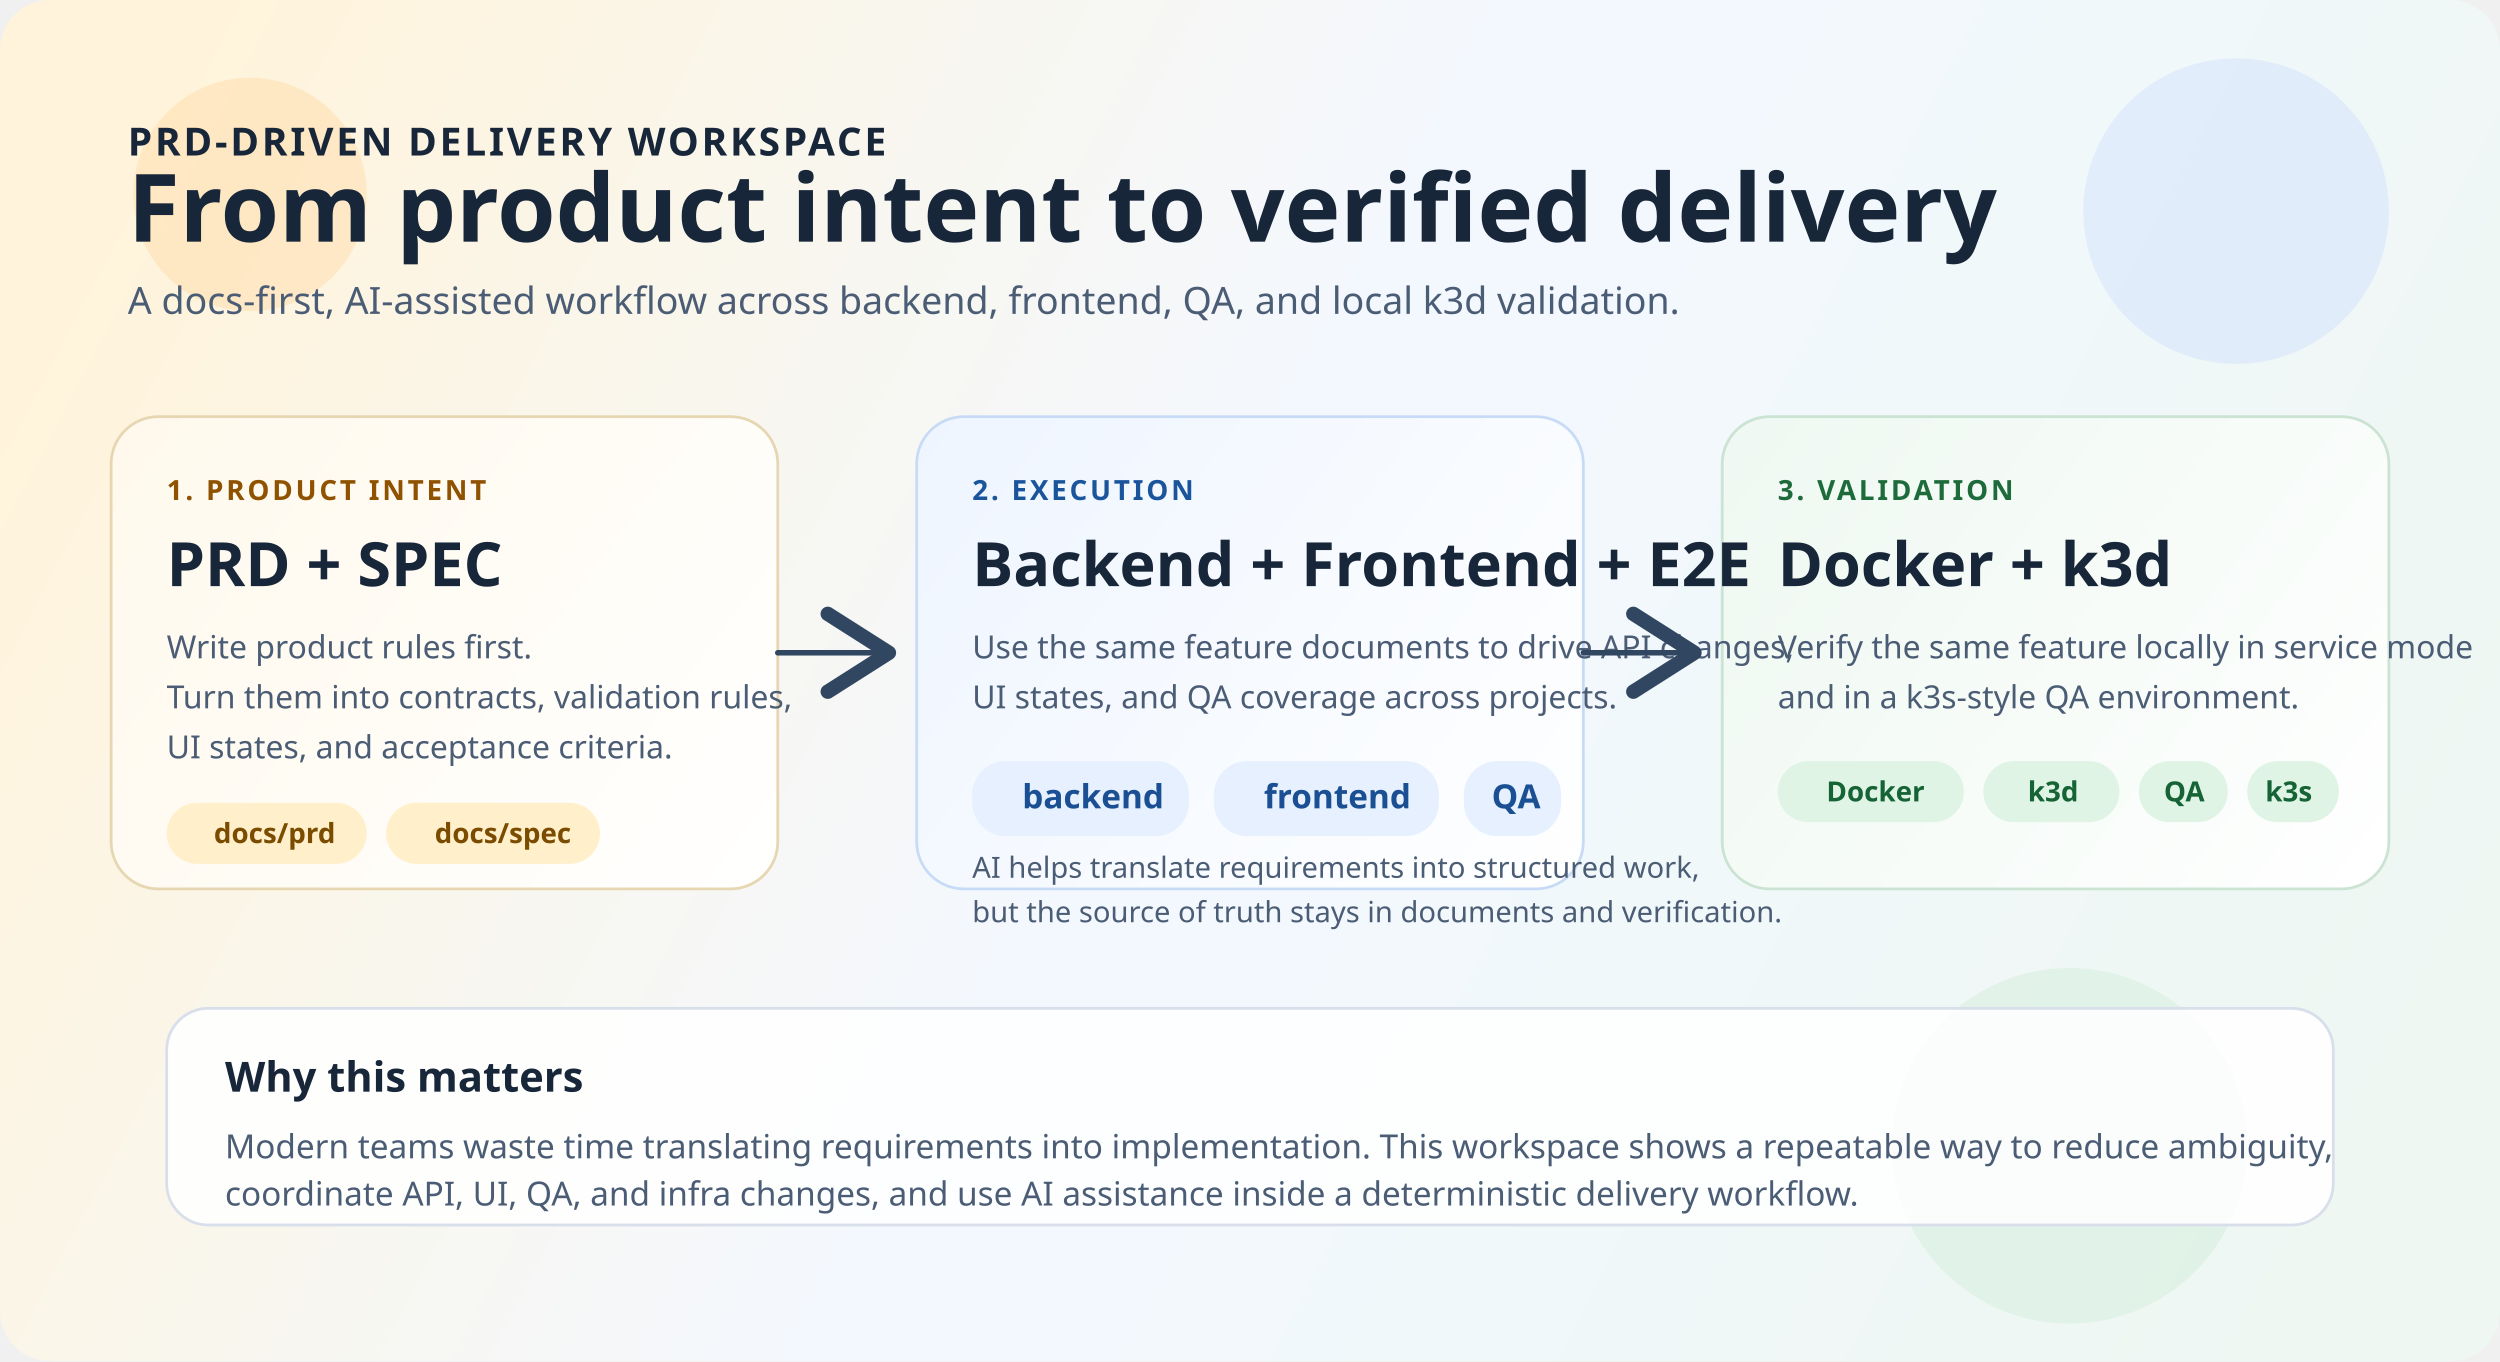
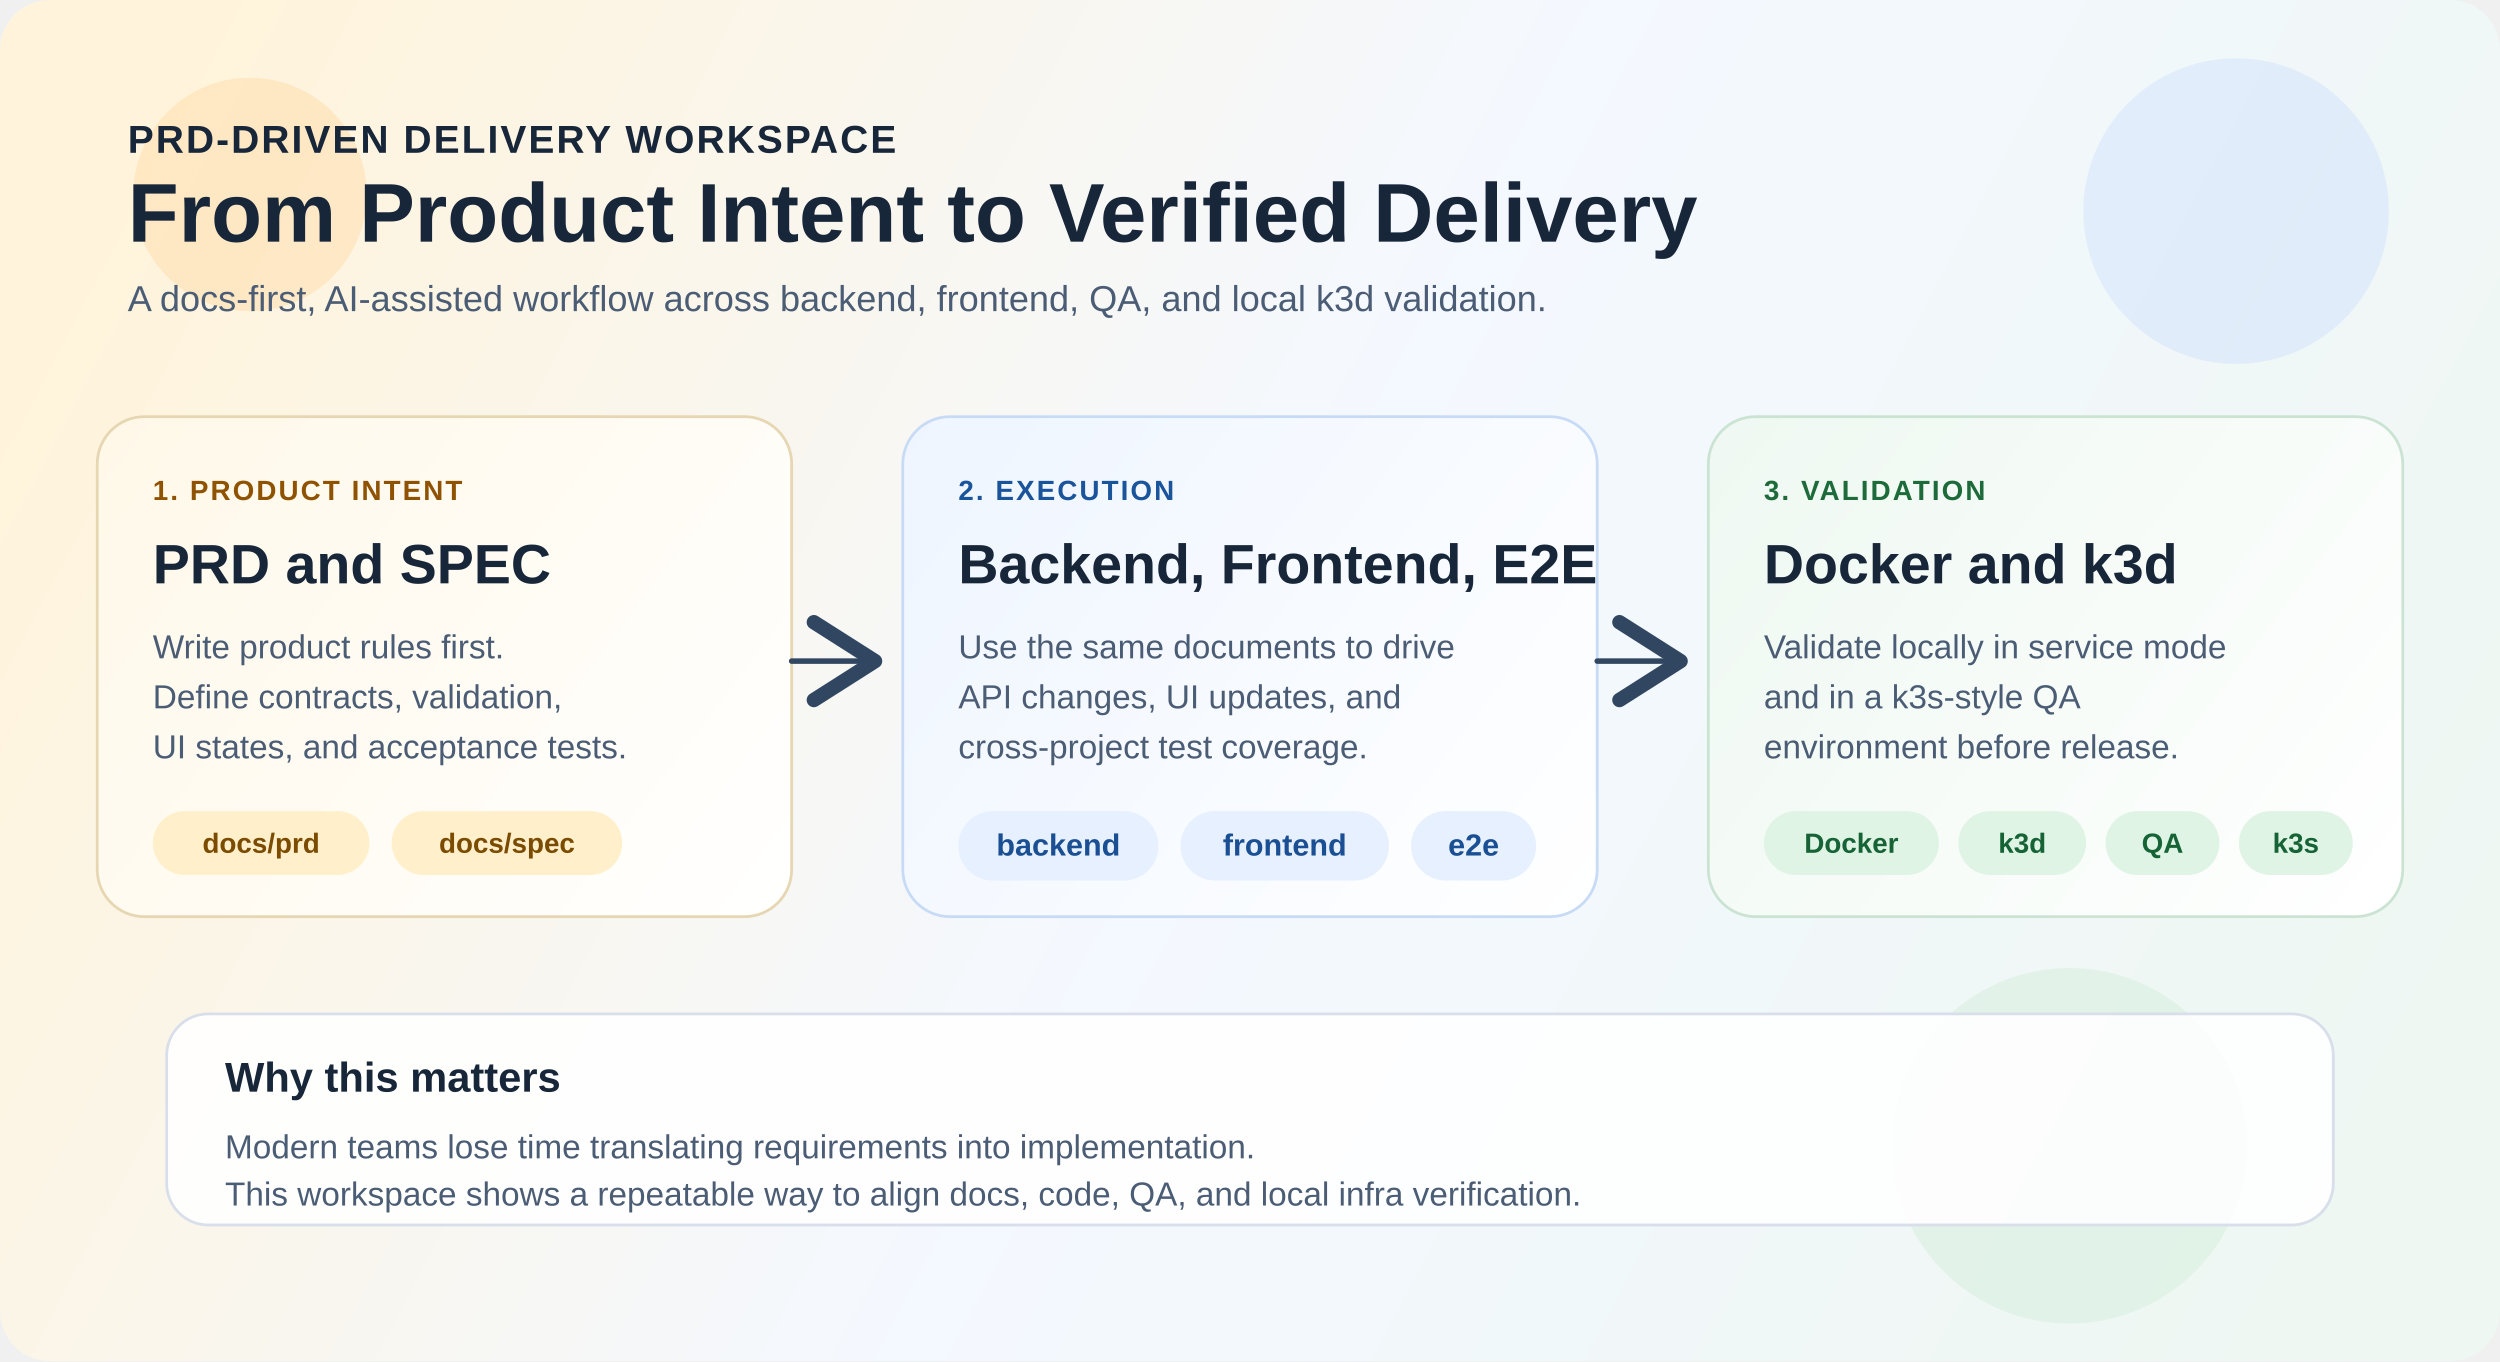
<svg xmlns="http://www.w3.org/2000/svg" width="1800" height="980" viewBox="0 0 1800 980" fill="none">
  <defs>
    <linearGradient id="bg" x1="120" y1="80" x2="1680" y2="900" gradientUnits="userSpaceOnUse">
      <stop stop-color="#FFF4DB" />
-       <stop offset="0.48" stop-color="#F3F8FF" />
+       <stop offset="0.5" stop-color="#F4F8FF" />
      <stop offset="1" stop-color="#EEF7F2" />
    </linearGradient>
-     <linearGradient id="docsCard" x1="80" y1="290" x2="560" y2="650" gradientUnits="userSpaceOnUse">
-       <stop stop-color="#FFF9EC" />
+     <linearGradient id="docsCard" x1="70" y1="280" x2="570" y2="660" gradientUnits="userSpaceOnUse">
+       <stop stop-color="#FFF8E8" />
      <stop offset="1" stop-color="#FFFFFF" />
    </linearGradient>
-     <linearGradient id="execCard" x1="660" y1="290" x2="1140" y2="650" gradientUnits="userSpaceOnUse">
+     <linearGradient id="execCard" x1="650" y1="280" x2="1150" y2="660" gradientUnits="userSpaceOnUse">
      <stop stop-color="#EEF5FF" />
      <stop offset="1" stop-color="#FFFFFF" />
    </linearGradient>
-     <linearGradient id="verifyCard" x1="1240" y1="290" x2="1720" y2="650" gradientUnits="userSpaceOnUse">
+     <linearGradient id="verifyCard" x1="1230" y1="280" x2="1730" y2="660" gradientUnits="userSpaceOnUse">
      <stop stop-color="#EEF8F1" />
      <stop offset="1" stop-color="#FFFFFF" />
    </linearGradient>
    <marker id="arrow" markerWidth="18" markerHeight="18" refX="13" refY="9" orient="auto">
      <path d="M2 2L13 9L2 16" stroke="#314761" stroke-width="2.6" stroke-linecap="round" stroke-linejoin="round" />
    </marker>
  </defs>
  <rect width="1800" height="980" rx="36" fill="url(#bg)" />
  <circle cx="180" cy="140" r="84" fill="#FFD7A1" fill-opacity="0.42" />
  <circle cx="1610" cy="152" r="110" fill="#B7D0FF" fill-opacity="0.28" />
  <circle cx="1490" cy="825" r="128" fill="#B6E4C1" fill-opacity="0.24" />
-   <text x="92" y="112" fill="#18263A" font-family="Pretendard, Segoe UI, sans-serif" font-size="28" font-weight="700" letter-spacing="2">PRD-DRIVEN DELIVERY WORKSPACE</text>
-   <text x="92" y="174" fill="#18263A" font-family="Pretendard, Segoe UI, sans-serif" font-size="68" font-weight="800">From product intent to verified delivery</text>
-   <text x="92" y="226" fill="#4B5C75" font-family="Pretendard, Segoe UI, sans-serif" font-size="27">A docs-first, AI-assisted workflow across backend, frontend, QA, and local k3d validation.</text>
-   <rect x="80" y="300" width="480" height="340" rx="34" fill="url(#docsCard)" stroke="#E6D6B2" stroke-width="2" />
-   <rect x="660" y="300" width="480" height="340" rx="34" fill="url(#execCard)" stroke="#C8DBF6" stroke-width="2" />
-   <rect x="1240" y="300" width="480" height="340" rx="34" fill="url(#verifyCard)" stroke="#CBE3D3" stroke-width="2" />
-   <text x="120" y="360" fill="#8F5200" font-family="Pretendard, Segoe UI, sans-serif" font-size="20" font-weight="700" letter-spacing="2">1. PRODUCT INTENT</text>
-   <text x="120" y="422" fill="#18263A" font-family="Pretendard, Segoe UI, sans-serif" font-size="44" font-weight="800">PRD + SPEC</text>
-   <text x="120" y="474" fill="#4B5C75" font-family="Pretendard, Segoe UI, sans-serif" font-size="23">Write product rules first.</text>
-   <text x="120" y="510" fill="#4B5C75" font-family="Pretendard, Segoe UI, sans-serif" font-size="23">Turn them into contracts, validation rules,</text>
-   <text x="120" y="546" fill="#4B5C75" font-family="Pretendard, Segoe UI, sans-serif" font-size="23">UI states, and acceptance criteria.</text>
-   <rect x="120" y="578" width="144" height="44" rx="22" fill="#FFF0CB" />
-   <text x="154" y="607" fill="#7B4B00" font-family="Pretendard, Segoe UI, sans-serif" font-size="20" font-weight="700">docs/prd</text>
-   <rect x="278" y="578" width="154" height="44" rx="22" fill="#FFF0CB" />
-   <text x="313" y="607" fill="#7B4B00" font-family="Pretendard, Segoe UI, sans-serif" font-size="20" font-weight="700">docs/spec</text>
-   <text x="700" y="360" fill="#1A549B" font-family="Pretendard, Segoe UI, sans-serif" font-size="20" font-weight="700" letter-spacing="2">2. EXECUTION</text>
-   <text x="700" y="422" fill="#18263A" font-family="Pretendard, Segoe UI, sans-serif" font-size="44" font-weight="800">Backend + Frontend + E2E</text>
-   <text x="700" y="474" fill="#4B5C75" font-family="Pretendard, Segoe UI, sans-serif" font-size="23">Use the same feature documents to drive API changes,</text>
-   <text x="700" y="510" fill="#4B5C75" font-family="Pretendard, Segoe UI, sans-serif" font-size="23">UI states, and QA coverage across projects.</text>
-   <rect x="700" y="548" width="156" height="54" rx="24" fill="#E6F0FF" />
-   <text x="736" y="582" fill="#1A4F93" font-family="Pretendard, Segoe UI, sans-serif" font-size="24" font-weight="700">backend</text>
-   <rect x="874" y="548" width="162" height="54" rx="24" fill="#E6F0FF" />
-   <text x="910" y="582" fill="#1A4F93" font-family="Pretendard, Segoe UI, sans-serif" font-size="24" font-weight="700">frontend</text>
-   <rect x="1054" y="548" width="70" height="54" rx="24" fill="#E6F0FF" />
-   <text x="1074" y="582" fill="#1A4F93" font-family="Pretendard, Segoe UI, sans-serif" font-size="24" font-weight="700">QA</text>
-   <text x="700" y="632" fill="#4B5C75" font-family="Pretendard, Segoe UI, sans-serif" font-size="21">AI helps translate requirements into structured work,</text>
-   <text x="700" y="664" fill="#4B5C75" font-family="Pretendard, Segoe UI, sans-serif" font-size="21">but the source of truth stays in documents and verification.</text>
-   <text x="1280" y="360" fill="#1D6B3A" font-family="Pretendard, Segoe UI, sans-serif" font-size="20" font-weight="700" letter-spacing="2">3. VALIDATION</text>
-   <text x="1280" y="422" fill="#18263A" font-family="Pretendard, Segoe UI, sans-serif" font-size="44" font-weight="800">Docker + k3d</text>
-   <text x="1280" y="474" fill="#4B5C75" font-family="Pretendard, Segoe UI, sans-serif" font-size="23">Verify the same feature locally in service mode</text>
-   <text x="1280" y="510" fill="#4B5C75" font-family="Pretendard, Segoe UI, sans-serif" font-size="23">and in a k3s-style QA environment.</text>
-   <rect x="1280" y="548" width="134" height="44" rx="22" fill="#DFF4E5" />
-   <text x="1315" y="577" fill="#166336" font-family="Pretendard, Segoe UI, sans-serif" font-size="20" font-weight="700">Docker</text>
-   <rect x="1428" y="548" width="98" height="44" rx="22" fill="#DFF4E5" />
-   <text x="1460" y="577" fill="#166336" font-family="Pretendard, Segoe UI, sans-serif" font-size="20" font-weight="700">k3d</text>
-   <rect x="1540" y="548" width="64" height="44" rx="22" fill="#DFF4E5" />
-   <text x="1558" y="577" fill="#166336" font-family="Pretendard, Segoe UI, sans-serif" font-size="20" font-weight="700">QA</text>
-   <rect x="1618" y="548" width="66" height="44" rx="22" fill="#DFF4E5" />
-   <text x="1631" y="577" fill="#166336" font-family="Pretendard, Segoe UI, sans-serif" font-size="20" font-weight="700">k3s</text>
-   <path d="M560 470H640" stroke="#314761" stroke-width="4" stroke-linecap="round" marker-end="url(#arrow)" />
-   <path d="M1140 470H1220" stroke="#314761" stroke-width="4" stroke-linecap="round" marker-end="url(#arrow)" />
-   <rect x="120" y="726" width="1560" height="156" rx="30" fill="rgba(255,255,255,0.86)" stroke="#D8DFEA" stroke-width="2" />
-   <text x="162" y="786" fill="#18263A" font-family="Pretendard, Segoe UI, sans-serif" font-size="30" font-weight="800">Why this matters</text>
-   <text x="162" y="834" fill="#4B5C75" font-family="Pretendard, Segoe UI, sans-serif" font-size="24">Modern teams waste time translating requirements into implementation. This workspace shows a repeatable way to reduce ambiguity,</text>
-   <text x="162" y="868" fill="#4B5C75" font-family="Pretendard, Segoe UI, sans-serif" font-size="24">coordinate API, UI, QA, and infra changes, and use AI assistance inside a deterministic delivery workflow.</text>
+   <text x="92" y="110" fill="#18263A" font-family="Arial, Helvetica, sans-serif" font-size="28" font-weight="700" letter-spacing="1.5">PRD-DRIVEN DELIVERY WORKSPACE</text>
+   <text x="92" y="174" fill="#18263A" font-family="Arial, Helvetica, sans-serif" font-size="60" font-weight="800">From Product Intent to Verified Delivery</text>
+   <text x="92" y="224" fill="#4B5C75" font-family="Arial, Helvetica, sans-serif" font-size="26">A docs-first, AI-assisted workflow across backend, frontend, QA, and local k3d validation.</text>
+   <rect x="70" y="300" width="500" height="360" rx="34" fill="url(#docsCard)" stroke="#E6D6B2" stroke-width="2" />
+   <rect x="650" y="300" width="500" height="360" rx="34" fill="url(#execCard)" stroke="#C8DBF6" stroke-width="2" />
+   <rect x="1230" y="300" width="500" height="360" rx="34" fill="url(#verifyCard)" stroke="#CBE3D3" stroke-width="2" />
+   <text x="110" y="360" fill="#8F5200" font-family="Arial, Helvetica, sans-serif" font-size="20" font-weight="700" letter-spacing="1.5">1. PRODUCT INTENT</text>
+   <text x="110" y="420" fill="#18263A" font-family="Arial, Helvetica, sans-serif" font-size="40" font-weight="800">PRD and SPEC</text>
+   <text x="110" y="474" fill="#4B5C75" font-family="Arial, Helvetica, sans-serif" font-size="24">Write product rules first.</text>
+   <text x="110" y="510" fill="#4B5C75" font-family="Arial, Helvetica, sans-serif" font-size="24">Define contracts, validation,</text>
+   <text x="110" y="546" fill="#4B5C75" font-family="Arial, Helvetica, sans-serif" font-size="24">UI states, and acceptance tests.</text>
+   <rect x="110" y="584" width="156" height="46" rx="23" fill="#FFF0CB" />
+   <text x="188" y="614" text-anchor="middle" fill="#7B4B00" font-family="Arial, Helvetica, sans-serif" font-size="20" font-weight="700">docs/prd</text>
+   <rect x="282" y="584" width="166" height="46" rx="23" fill="#FFF0CB" />
+   <text x="365" y="614" text-anchor="middle" fill="#7B4B00" font-family="Arial, Helvetica, sans-serif" font-size="20" font-weight="700">docs/spec</text>
+   <text x="690" y="360" fill="#1A549B" font-family="Arial, Helvetica, sans-serif" font-size="20" font-weight="700" letter-spacing="1.5">2. EXECUTION</text>
+   <text x="690" y="420" fill="#18263A" font-family="Arial, Helvetica, sans-serif" font-size="40" font-weight="800">Backend, Frontend, E2E</text>
+   <text x="690" y="474" fill="#4B5C75" font-family="Arial, Helvetica, sans-serif" font-size="24">Use the same documents to drive</text>
+   <text x="690" y="510" fill="#4B5C75" font-family="Arial, Helvetica, sans-serif" font-size="24">API changes, UI updates, and</text>
+   <text x="690" y="546" fill="#4B5C75" font-family="Arial, Helvetica, sans-serif" font-size="24">cross-project test coverage.</text>
+   <rect x="690" y="584" width="144" height="50" rx="25" fill="#E6F0FF" />
+   <text x="762" y="616" text-anchor="middle" fill="#1A4F93" font-family="Arial, Helvetica, sans-serif" font-size="22" font-weight="700">backend</text>
+   <rect x="850" y="584" width="150" height="50" rx="25" fill="#E6F0FF" />
+   <text x="925" y="616" text-anchor="middle" fill="#1A4F93" font-family="Arial, Helvetica, sans-serif" font-size="22" font-weight="700">frontend</text>
+   <rect x="1016" y="584" width="90" height="50" rx="25" fill="#E6F0FF" />
+   <text x="1061" y="616" text-anchor="middle" fill="#1A4F93" font-family="Arial, Helvetica, sans-serif" font-size="22" font-weight="700">e2e</text>
+   <text x="1270" y="360" fill="#1D6B3A" font-family="Arial, Helvetica, sans-serif" font-size="20" font-weight="700" letter-spacing="1.5">3. VALIDATION</text>
+   <text x="1270" y="420" fill="#18263A" font-family="Arial, Helvetica, sans-serif" font-size="40" font-weight="800">Docker and k3d</text>
+   <text x="1270" y="474" fill="#4B5C75" font-family="Arial, Helvetica, sans-serif" font-size="24">Validate locally in service mode</text>
+   <text x="1270" y="510" fill="#4B5C75" font-family="Arial, Helvetica, sans-serif" font-size="24">and in a k3s-style QA</text>
+   <text x="1270" y="546" fill="#4B5C75" font-family="Arial, Helvetica, sans-serif" font-size="24">environment before release.</text>
+   <rect x="1270" y="584" width="126" height="46" rx="23" fill="#DFF4E5" />
+   <text x="1333" y="614" text-anchor="middle" fill="#166336" font-family="Arial, Helvetica, sans-serif" font-size="20" font-weight="700">Docker</text>
+   <rect x="1410" y="584" width="92" height="46" rx="23" fill="#DFF4E5" />
+   <text x="1456" y="614" text-anchor="middle" fill="#166336" font-family="Arial, Helvetica, sans-serif" font-size="20" font-weight="700">k3d</text>
+   <rect x="1516" y="584" width="82" height="46" rx="23" fill="#DFF4E5" />
+   <text x="1557" y="614" text-anchor="middle" fill="#166336" font-family="Arial, Helvetica, sans-serif" font-size="20" font-weight="700">QA</text>
+   <rect x="1612" y="584" width="82" height="46" rx="23" fill="#DFF4E5" />
+   <text x="1653" y="614" text-anchor="middle" fill="#166336" font-family="Arial, Helvetica, sans-serif" font-size="20" font-weight="700">k3s</text>
+   <path d="M570 476H630" stroke="#314761" stroke-width="4" stroke-linecap="round" marker-end="url(#arrow)" />
+   <path d="M1150 476H1210" stroke="#314761" stroke-width="4" stroke-linecap="round" marker-end="url(#arrow)" />
+   <rect x="120" y="730" width="1560" height="152" rx="30" fill="#FFFFFF" fill-opacity="0.88" stroke="#D8DFEA" stroke-width="2" />
+   <text x="162" y="786" fill="#18263A" font-family="Arial, Helvetica, sans-serif" font-size="30" font-weight="800">Why this matters</text>
+   <text x="162" y="834" fill="#4B5C75" font-family="Arial, Helvetica, sans-serif" font-size="24">Modern teams lose time translating requirements into implementation.</text>
+   <text x="162" y="868" fill="#4B5C75" font-family="Arial, Helvetica, sans-serif" font-size="24">This workspace shows a repeatable way to align docs, code, QA, and local infra verification.</text>
</svg>
